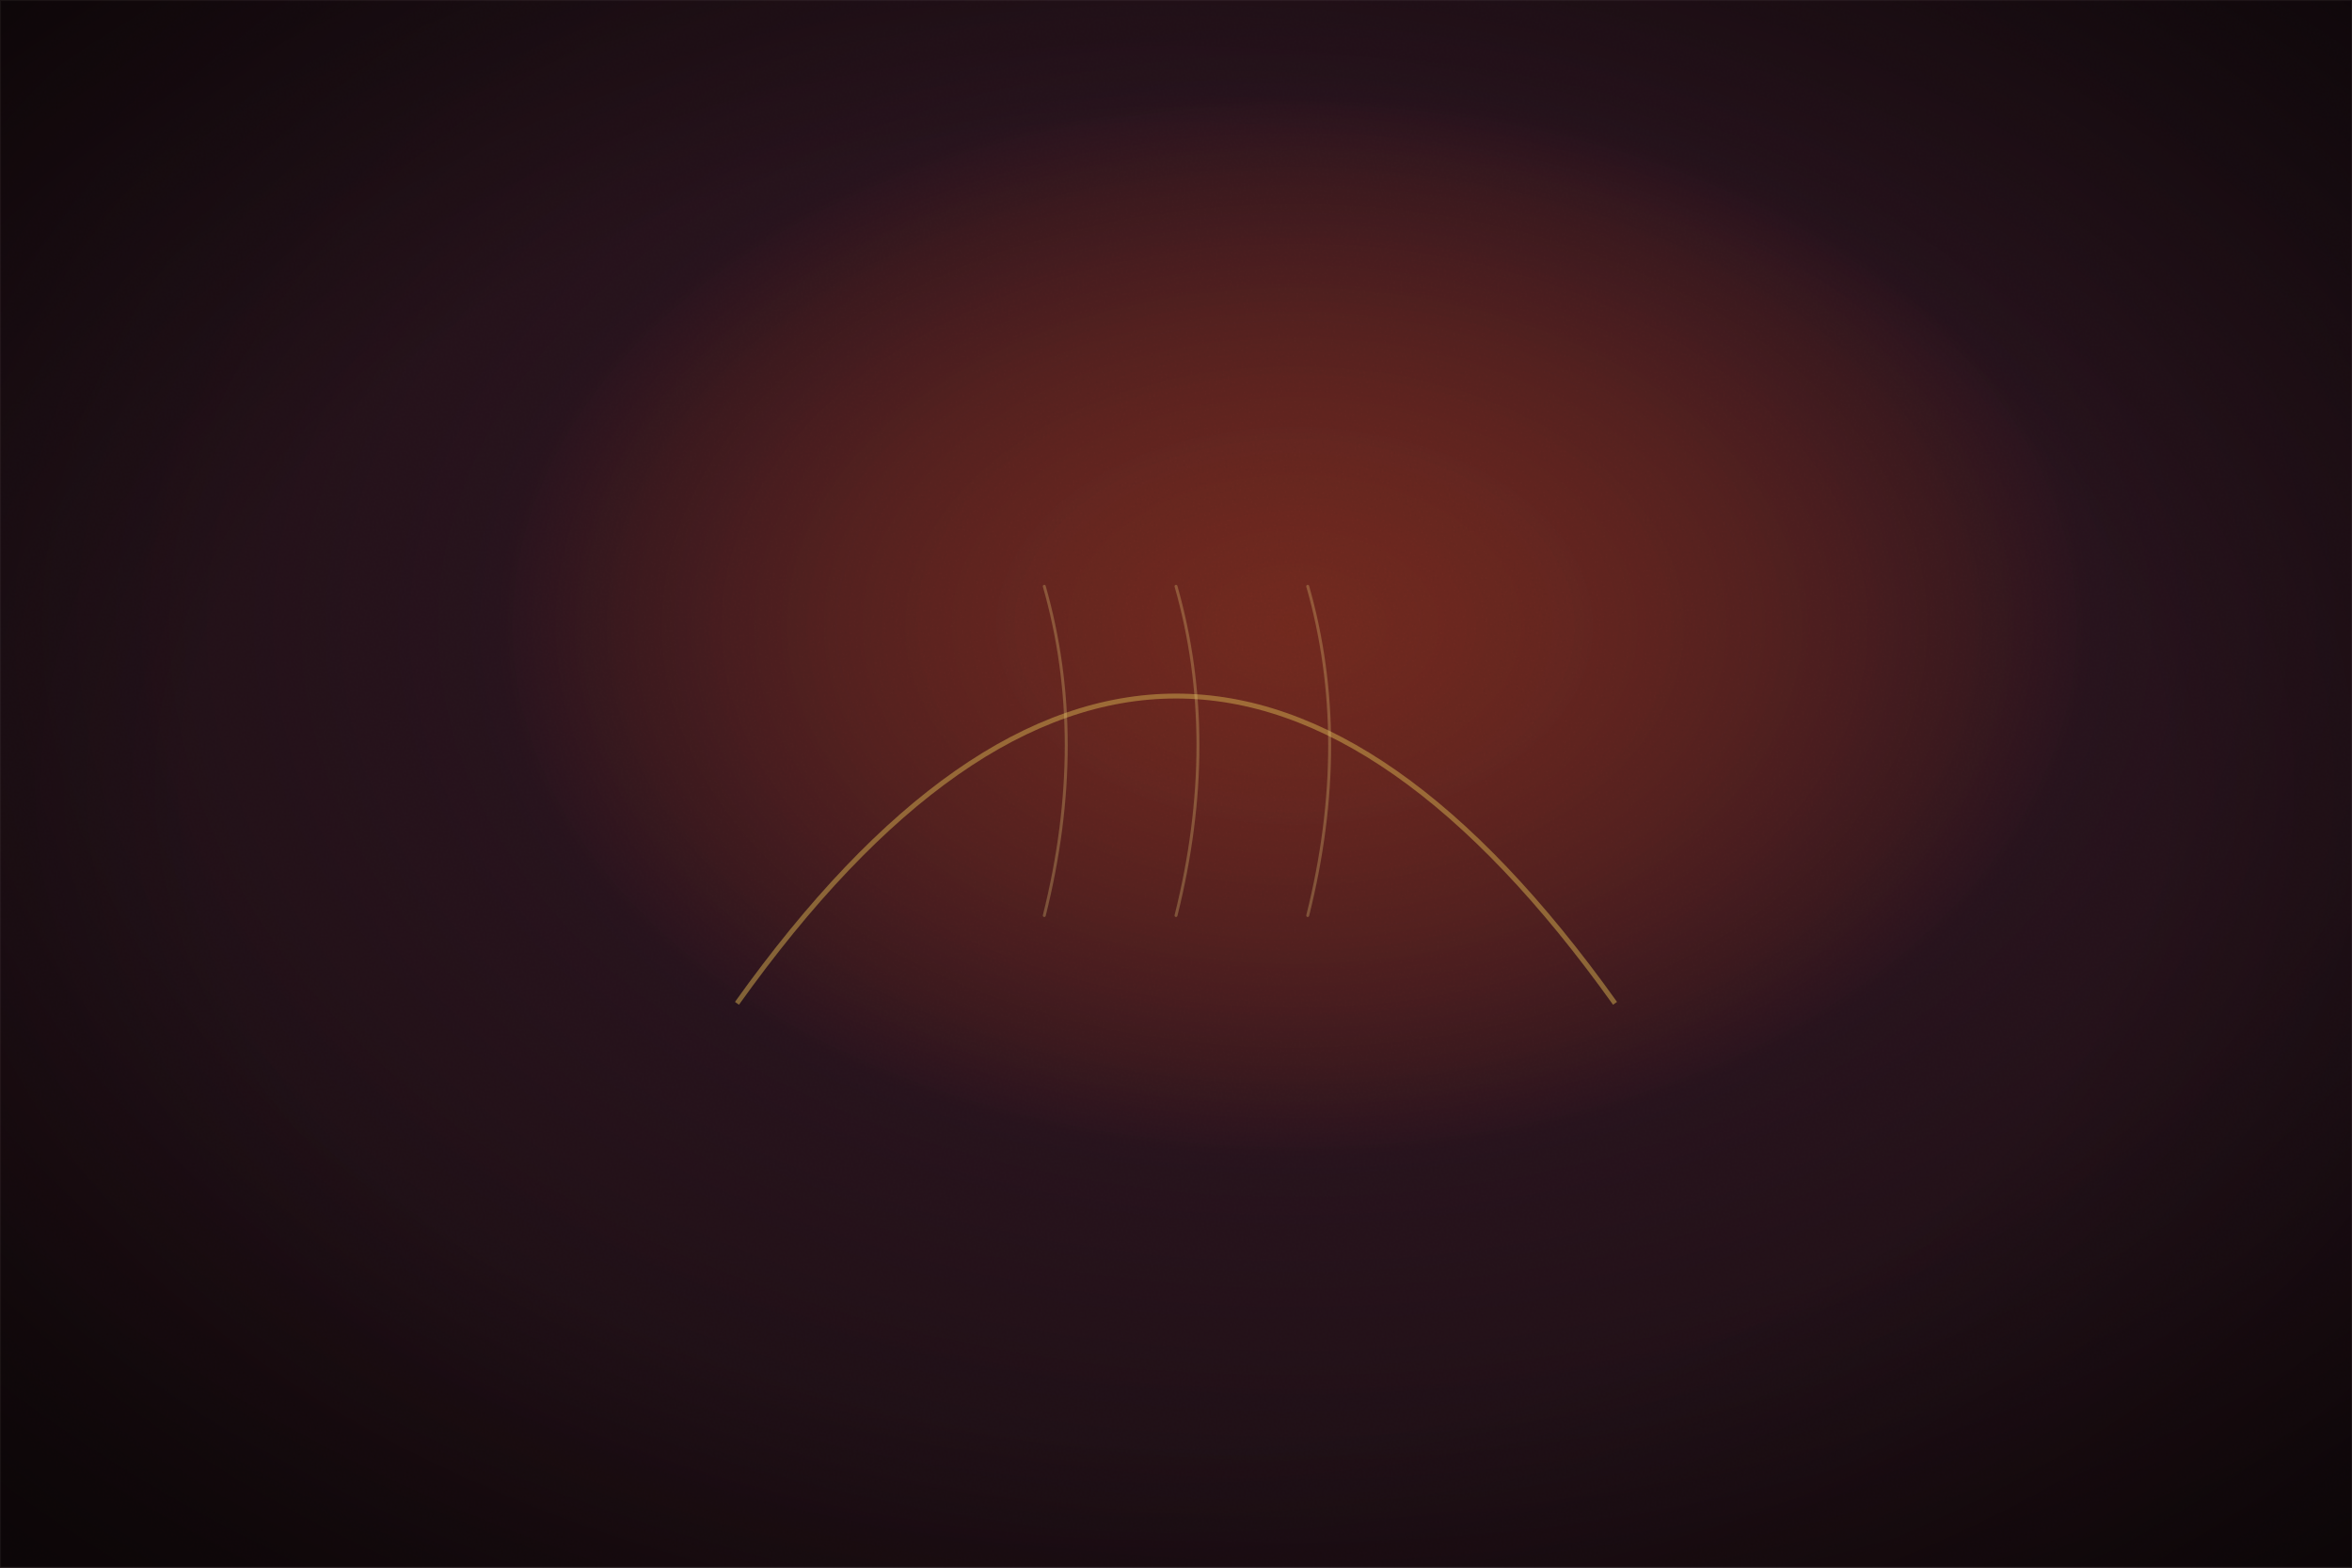
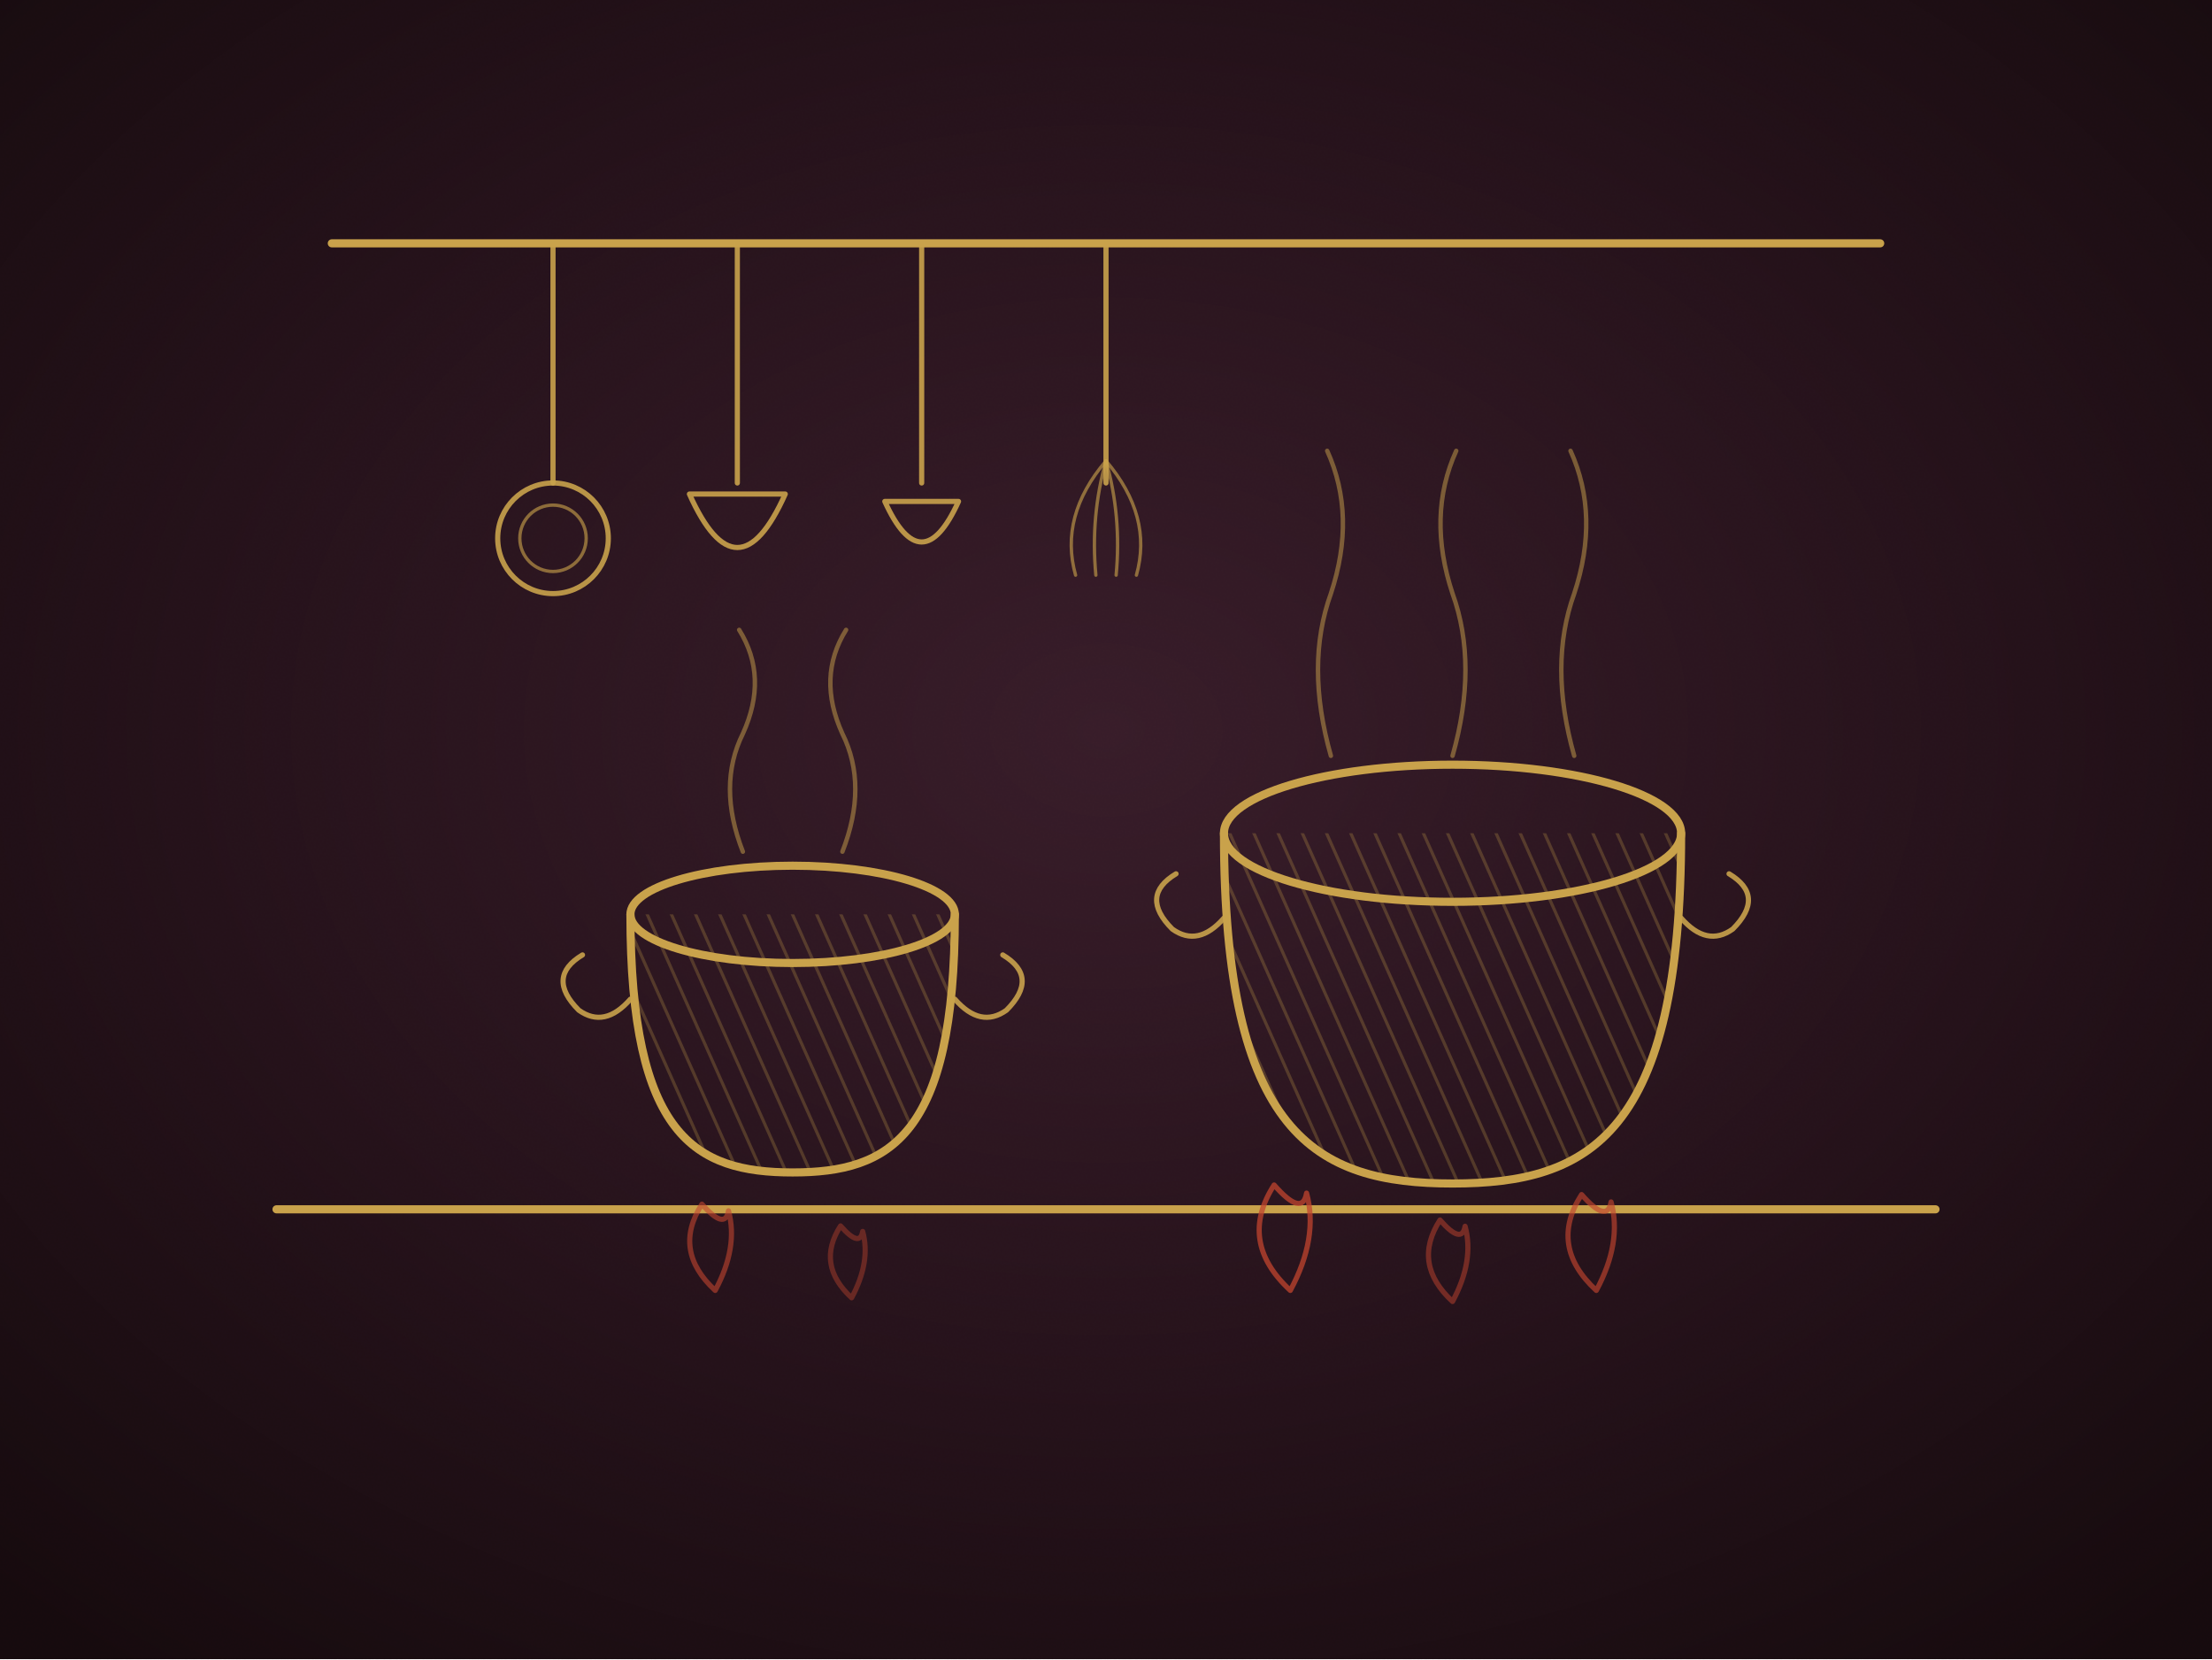
- <svg xmlns="http://www.w3.org/2000/svg" viewBox="0 0 1200 800" width="1200" height="800">
+ <svg xmlns="http://www.w3.org/2000/svg" viewBox="0 0 1200 900" width="1200" height="900">
  <defs>
-     <radialGradient id="glow-gallery-2" cx="55%" cy="40%" r="75%">
-       <stop offset="0%" stop-color="#C1442E" stop-opacity="0.55" />
-       <stop offset="45%" stop-color="#2B1520" stop-opacity="0.9" />
+     <radialGradient id="g1" cx="50%" cy="44%" r="72%">
+       <stop offset="0%" stop-color="#3A1E2B" />
+       <stop offset="58%" stop-color="#26121B" />
      <stop offset="100%" stop-color="#170B0E" />
    </radialGradient>
-     <radialGradient id="vign-gallery-2" cx="50%" cy="50%" r="75%">
-       <stop offset="55%" stop-color="#000000" stop-opacity="0" />
-       <stop offset="100%" stop-color="#000000" stop-opacity="0.55" />
-     </radialGradient>
-     <filter id="grain-gallery-2">
-       <feTurbulence type="fractalNoise" baseFrequency="0.85" numOctaves="2" seed="9" stitchTiles="stitch" result="noise" />
-       <feColorMatrix in="noise" type="matrix" values="0 0 0 0 0  0 0 0 0 0  0 0 0 0 0  0 0 0 0.05 0" />
+     <filter id="n2">
+       <feTurbulence type="fractalNoise" baseFrequency="0.9" numOctaves="2" seed="3" stitchTiles="stitch" result="n" />
+       <feColorMatrix in="n" type="matrix" values="0 0 0 0 0  0 0 0 0 0  0 0 0 0 0  0 0 0 0.045 0" />
    </filter>
  </defs>
-   <rect width="1200" height="800" fill="#170B0E" />
-   <rect width="1200" height="800" fill="url(#glow-gallery-2)" />
-   <rect width="1200" height="800" filter="url(#grain-gallery-2)" />
-   <rect width="1200" height="800" fill="url(#vign-gallery-2)" />
-   <defs>
-     <radialGradient id="spot-600">
-       <stop offset="0%" stop-color="#C1442E" stop-opacity="0.3" />
-       <stop offset="100%" stop-color="#C1442E" stop-opacity="0" />
-     </radialGradient>
-   </defs>
-   <path d="M 376 512 Q 600 198.4 824 512" fill="none" stroke="#C9A24B" stroke-width="2.5" opacity="0.55" />
-   <path d="M 532.8 467.2 q 22.4 -89.6 0 -168" fill="none" stroke="#E3C878" stroke-width="1.5" opacity="0.3" stroke-linecap="round" />
-   <path d="M 600 467.2 q 22.4 -89.6 0 -168" fill="none" stroke="#E3C878" stroke-width="1.5" opacity="0.3" stroke-linecap="round" />
-   <path d="M 667.2 467.2 q 22.4 -89.6 0 -168" fill="none" stroke="#E3C878" stroke-width="1.5" opacity="0.3" stroke-linecap="round" />
-   <rect width="1200" height="800" fill="none" stroke="#F4E8D8" stroke-opacity="0.06" stroke-width="1" />
+   <rect width="1200" height="900" fill="url(#g1)" />
+   <rect width="1200" height="900" filter="url(#n2)" />
+   <line x1="180" y1="132" x2="1020" y2="132" fill="none" stroke="#C9A24B" stroke-width="4.4" stroke-linecap="round" stroke-linejoin="round" />
+   <line x1="300" y1="132" x2="300" y2="262" fill="none" stroke="#C9A24B" stroke-width="2.8" stroke-linecap="round" stroke-linejoin="round" opacity="0.9" />
+   <circle cx="300" cy="292" r="30" fill="none" stroke="#C9A24B" stroke-width="2.8" stroke-linecap="round" stroke-linejoin="round" opacity="0.9" />
+   <circle cx="300" cy="292" r="18" fill="none" stroke="#C9A24B" stroke-width="1.8" stroke-linecap="round" opacity="0.62" />
+   <line x1="400" y1="132" x2="400" y2="262" fill="none" stroke="#C9A24B" stroke-width="2.8" stroke-linecap="round" stroke-linejoin="round" opacity="0.9" />
+   <path d="M 374 268 q 26 58 52 0 Z" fill="none" stroke="#C9A24B" stroke-width="2.8" stroke-linecap="round" stroke-linejoin="round" opacity="0.9" />
+   <line x1="500" y1="132" x2="500" y2="262" fill="none" stroke="#C9A24B" stroke-width="2.8" stroke-linecap="round" stroke-linejoin="round" opacity="0.9" />
+   <path d="M 480 272 q 20 44 40 0 Z" fill="none" stroke="#C9A24B" stroke-width="2.8" stroke-linecap="round" stroke-linejoin="round" opacity="0.9" />
+   <line x1="600" y1="132" x2="600" y2="262" fill="none" stroke="#C9A24B" stroke-width="2.8" stroke-linecap="round" stroke-linejoin="round" opacity="0.9" />
+   <path d="M 600 250 q -25.5 30 -16.5 62" fill="none" stroke="#C9A24B" stroke-width="1.8" stroke-linecap="round" opacity="0.62" />
+   <path d="M 600 250 q -8.5 30 -5.5 62" fill="none" stroke="#C9A24B" stroke-width="1.8" stroke-linecap="round" opacity="0.62" />
+   <path d="M 600 250 q 8.5 30 5.5 62" fill="none" stroke="#C9A24B" stroke-width="1.8" stroke-linecap="round" opacity="0.62" />
+   <path d="M 600 250 q 25.5 30 16.5 62" fill="none" stroke="#C9A24B" stroke-width="1.8" stroke-linecap="round" opacity="0.62" />
+   <line x1="150" y1="656" x2="1050" y2="656" fill="none" stroke="#C9A24B" stroke-width="4.4" stroke-linecap="round" stroke-linejoin="round" />
+   <path d="M 664 452 C 664 615.4 713.6 642 788 642 C 862.4 642 912 615.4 912 452" fill="none" stroke="#C9A24B" stroke-width="4.4" stroke-linecap="round" stroke-linejoin="round" />
+   <ellipse cx="788" cy="452" rx="124" ry="37.2" fill="none" stroke="#C9A24B" stroke-width="4.4" stroke-linecap="round" stroke-linejoin="round" />
+   <path d="M 638 474 q -20 12 -2 30 q 14 10 28 -6" fill="none" stroke="#C9A24B" stroke-width="2.8" stroke-linecap="round" stroke-linejoin="round" opacity="0.9" />
+   <path d="M 938 474 q 20 12 2 30 q -14 10 -28 -6" fill="none" stroke="#C9A24B" stroke-width="2.8" stroke-linecap="round" stroke-linejoin="round" opacity="0.9" />
+   <clipPath id="h3" clip-rule="evenodd">
+     <path d="M 664 452 C 664 615.4 713.6 642 788 642 C 862.4 642 912 615.4 912 452 Z" />
+   </clipPath>
+   <g clip-path="url(#h3)">
+     <g transform="rotate(66 788 547)" stroke="#C9A24B" stroke-width="1.7" stroke-linecap="round" opacity="0.26">
+       <line x1="631.8" y1="390.8" x2="944.2" y2="390.8" />
+       <line x1="631.8" y1="402.8" x2="944.2" y2="402.8" />
+       <line x1="631.8" y1="414.8" x2="944.2" y2="414.8" />
+       <line x1="631.8" y1="426.8" x2="944.2" y2="426.8" />
+       <line x1="631.8" y1="438.8" x2="944.2" y2="438.8" />
+       <line x1="631.8" y1="450.8" x2="944.2" y2="450.8" />
+       <line x1="631.8" y1="462.8" x2="944.2" y2="462.8" />
+       <line x1="631.8" y1="474.8" x2="944.2" y2="474.8" />
+       <line x1="631.8" y1="486.8" x2="944.2" y2="486.8" />
+       <line x1="631.8" y1="498.8" x2="944.2" y2="498.8" />
+       <line x1="631.8" y1="510.8" x2="944.2" y2="510.8" />
+       <line x1="631.8" y1="522.8" x2="944.2" y2="522.8" />
+       <line x1="631.8" y1="534.8" x2="944.2" y2="534.8" />
+       <line x1="631.8" y1="546.8" x2="944.2" y2="546.8" />
+       <line x1="631.8" y1="558.8" x2="944.2" y2="558.8" />
+       <line x1="631.8" y1="570.8" x2="944.2" y2="570.8" />
+       <line x1="631.8" y1="582.8" x2="944.2" y2="582.8" />
+       <line x1="631.8" y1="594.8" x2="944.2" y2="594.8" />
+       <line x1="631.8" y1="606.8" x2="944.2" y2="606.8" />
+       <line x1="631.8" y1="618.8" x2="944.2" y2="618.8" />
+       <line x1="631.8" y1="630.8" x2="944.2" y2="630.8" />
+       <line x1="631.8" y1="642.8" x2="944.2" y2="642.8" />
+       <line x1="631.8" y1="654.8" x2="944.2" y2="654.8" />
+       <line x1="631.8" y1="666.8" x2="944.2" y2="666.8" />
+       <line x1="631.8" y1="678.8" x2="944.2" y2="678.8" />
+       <line x1="631.8" y1="690.8" x2="944.2" y2="690.8" />
+       <line x1="631.8" y1="702.8" x2="944.2" y2="702.8" />
+     </g>
+   </g>
+   <path d="M 722 410 q -14 -49.28 0 -88 q 14 -42.24 -2 -77.44" fill="none" stroke="#C9A24B" stroke-width="2.4" stroke-linecap="round" opacity="0.5" />
+   <path d="M 788 410 q 14 -49.28 0 -88 q -14 -42.24 2 -77.44" fill="none" stroke="#C9A24B" stroke-width="2.4" stroke-linecap="round" opacity="0.5" />
+   <path d="M 854 410 q -14 -49.28 0 -88 q 14 -42.24 -2 -77.44" fill="none" stroke="#C9A24B" stroke-width="2.4" stroke-linecap="round" opacity="0.5" />
+   <path d="M 342 496 C 342 616.4 377.2 636 430 636 C 482.8 636 518 616.4 518 496" fill="none" stroke="#C9A24B" stroke-width="4.4" stroke-linecap="round" stroke-linejoin="round" />
+   <ellipse cx="430" cy="496" rx="88" ry="26.4" fill="none" stroke="#C9A24B" stroke-width="4.4" stroke-linecap="round" stroke-linejoin="round" />
+   <path d="M 316 518 q -20 12 -2 30 q 14 10 28 -6" fill="none" stroke="#C9A24B" stroke-width="2.8" stroke-linecap="round" stroke-linejoin="round" opacity="0.9" />
+   <path d="M 544 518 q 20 12 2 30 q -14 10 -28 -6" fill="none" stroke="#C9A24B" stroke-width="2.8" stroke-linecap="round" stroke-linejoin="round" opacity="0.9" />
+   <clipPath id="h4" clip-rule="evenodd">
+     <path d="M 342 496 C 342 616.4 377.2 636 430 636 C 482.8 636 518 616.4 518 496 Z" />
+   </clipPath>
+   <g clip-path="url(#h4)">
+     <g transform="rotate(66 430 566)" stroke="#C9A24B" stroke-width="1.7" stroke-linecap="round" opacity="0.26">
+       <line x1="317.6" y1="453.6" x2="542.4" y2="453.6" />
+       <line x1="317.6" y1="465.6" x2="542.4" y2="465.6" />
+       <line x1="317.6" y1="477.6" x2="542.4" y2="477.6" />
+       <line x1="317.6" y1="489.6" x2="542.4" y2="489.6" />
+       <line x1="317.6" y1="501.6" x2="542.4" y2="501.6" />
+       <line x1="317.6" y1="513.6" x2="542.4" y2="513.6" />
+       <line x1="317.6" y1="525.6" x2="542.4" y2="525.6" />
+       <line x1="317.6" y1="537.6" x2="542.4" y2="537.6" />
+       <line x1="317.6" y1="549.6" x2="542.4" y2="549.6" />
+       <line x1="317.6" y1="561.6" x2="542.4" y2="561.6" />
+       <line x1="317.6" y1="573.6" x2="542.4" y2="573.6" />
+       <line x1="317.6" y1="585.6" x2="542.4" y2="585.6" />
+       <line x1="317.6" y1="597.6" x2="542.4" y2="597.6" />
+       <line x1="317.6" y1="609.6" x2="542.4" y2="609.6" />
+       <line x1="317.6" y1="621.6" x2="542.4" y2="621.6" />
+       <line x1="317.6" y1="633.6" x2="542.4" y2="633.6" />
+       <line x1="317.6" y1="645.6" x2="542.4" y2="645.6" />
+       <line x1="317.6" y1="657.6" x2="542.4" y2="657.6" />
+       <line x1="317.6" y1="669.6" x2="542.4" y2="669.6" />
+     </g>
+   </g>
+   <path d="M 403 462 q -14 -35.84 0 -64 q 14 -30.72 -2 -56.32" fill="none" stroke="#C9A24B" stroke-width="2.4" stroke-linecap="round" opacity="0.5" />
+   <path d="M 457 462 q 14 -35.84 0 -64 q -14 -30.72 2 -56.32" fill="none" stroke="#C9A24B" stroke-width="2.4" stroke-linecap="round" opacity="0.5" />
+   <path d="M 700 700 q -28.6 -26.4 -8.8 -57.2 q 15.4 17.6 17.6 4.4 q 6.6 24.2 -8.8 52.8 Z" fill="none" stroke="#C1442E" stroke-width="2.8" stroke-linecap="round" stroke-linejoin="round" opacity="0.75" />
+   <path d="M 788 706 q -22.1 -20.4 -6.8 -44.2 q 11.9 13.6 13.6 3.4 q 5.1 18.7 -6.8 40.8 Z" fill="none" stroke="#C1442E" stroke-width="2.8" stroke-linecap="round" stroke-linejoin="round" opacity="0.5" />
+   <path d="M 866 700 q -26 -24 -8 -52 q 14 16 16 4 q 6 22 -8 48 Z" fill="none" stroke="#C1442E" stroke-width="2.8" stroke-linecap="round" stroke-linejoin="round" opacity="0.65" />
+   <path d="M 388 700 q -23.4 -21.6 -7.2 -46.8 q 12.6 14.4 14.4 3.6 q 5.4 19.8 -7.2 43.2 Z" fill="none" stroke="#C1442E" stroke-width="2.8" stroke-linecap="round" stroke-linejoin="round" opacity="0.6" />
+   <path d="M 462 704 q -19.5 -18 -6 -39 q 10.5 12 12 3 q 4.5 16.5 -6 36 Z" fill="none" stroke="#C1442E" stroke-width="2.8" stroke-linecap="round" stroke-linejoin="round" opacity="0.42" />
</svg>
